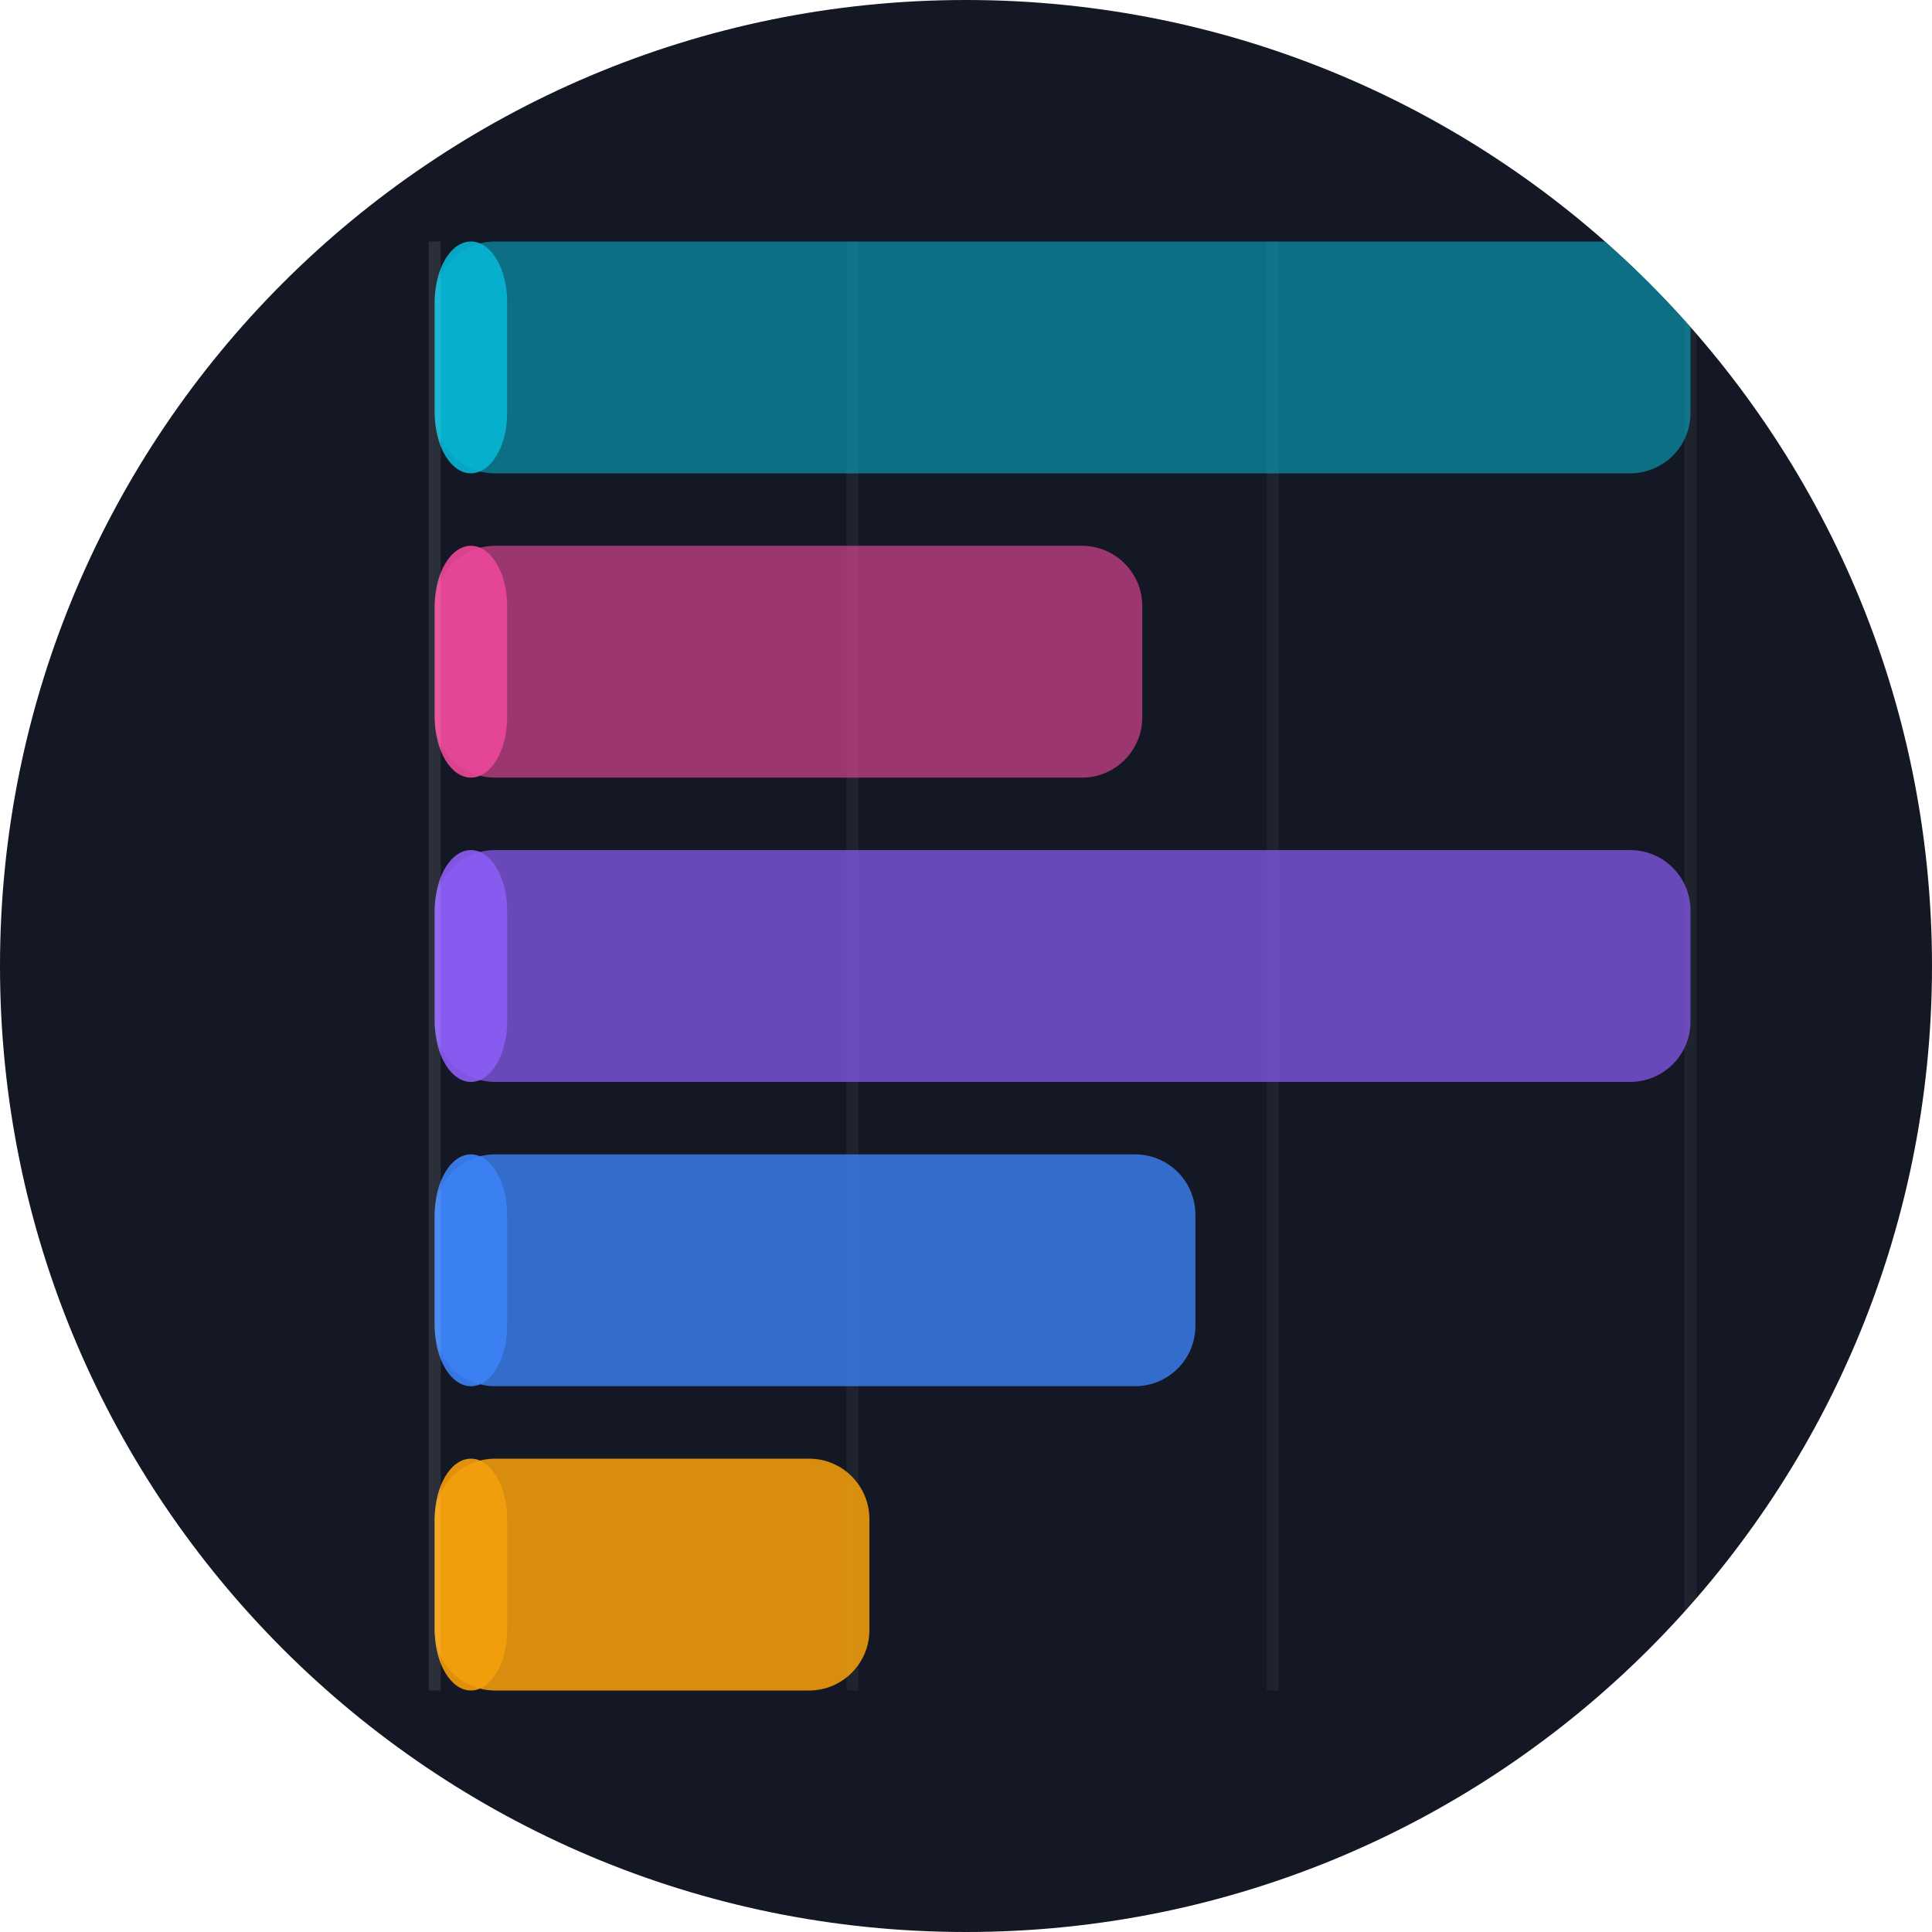
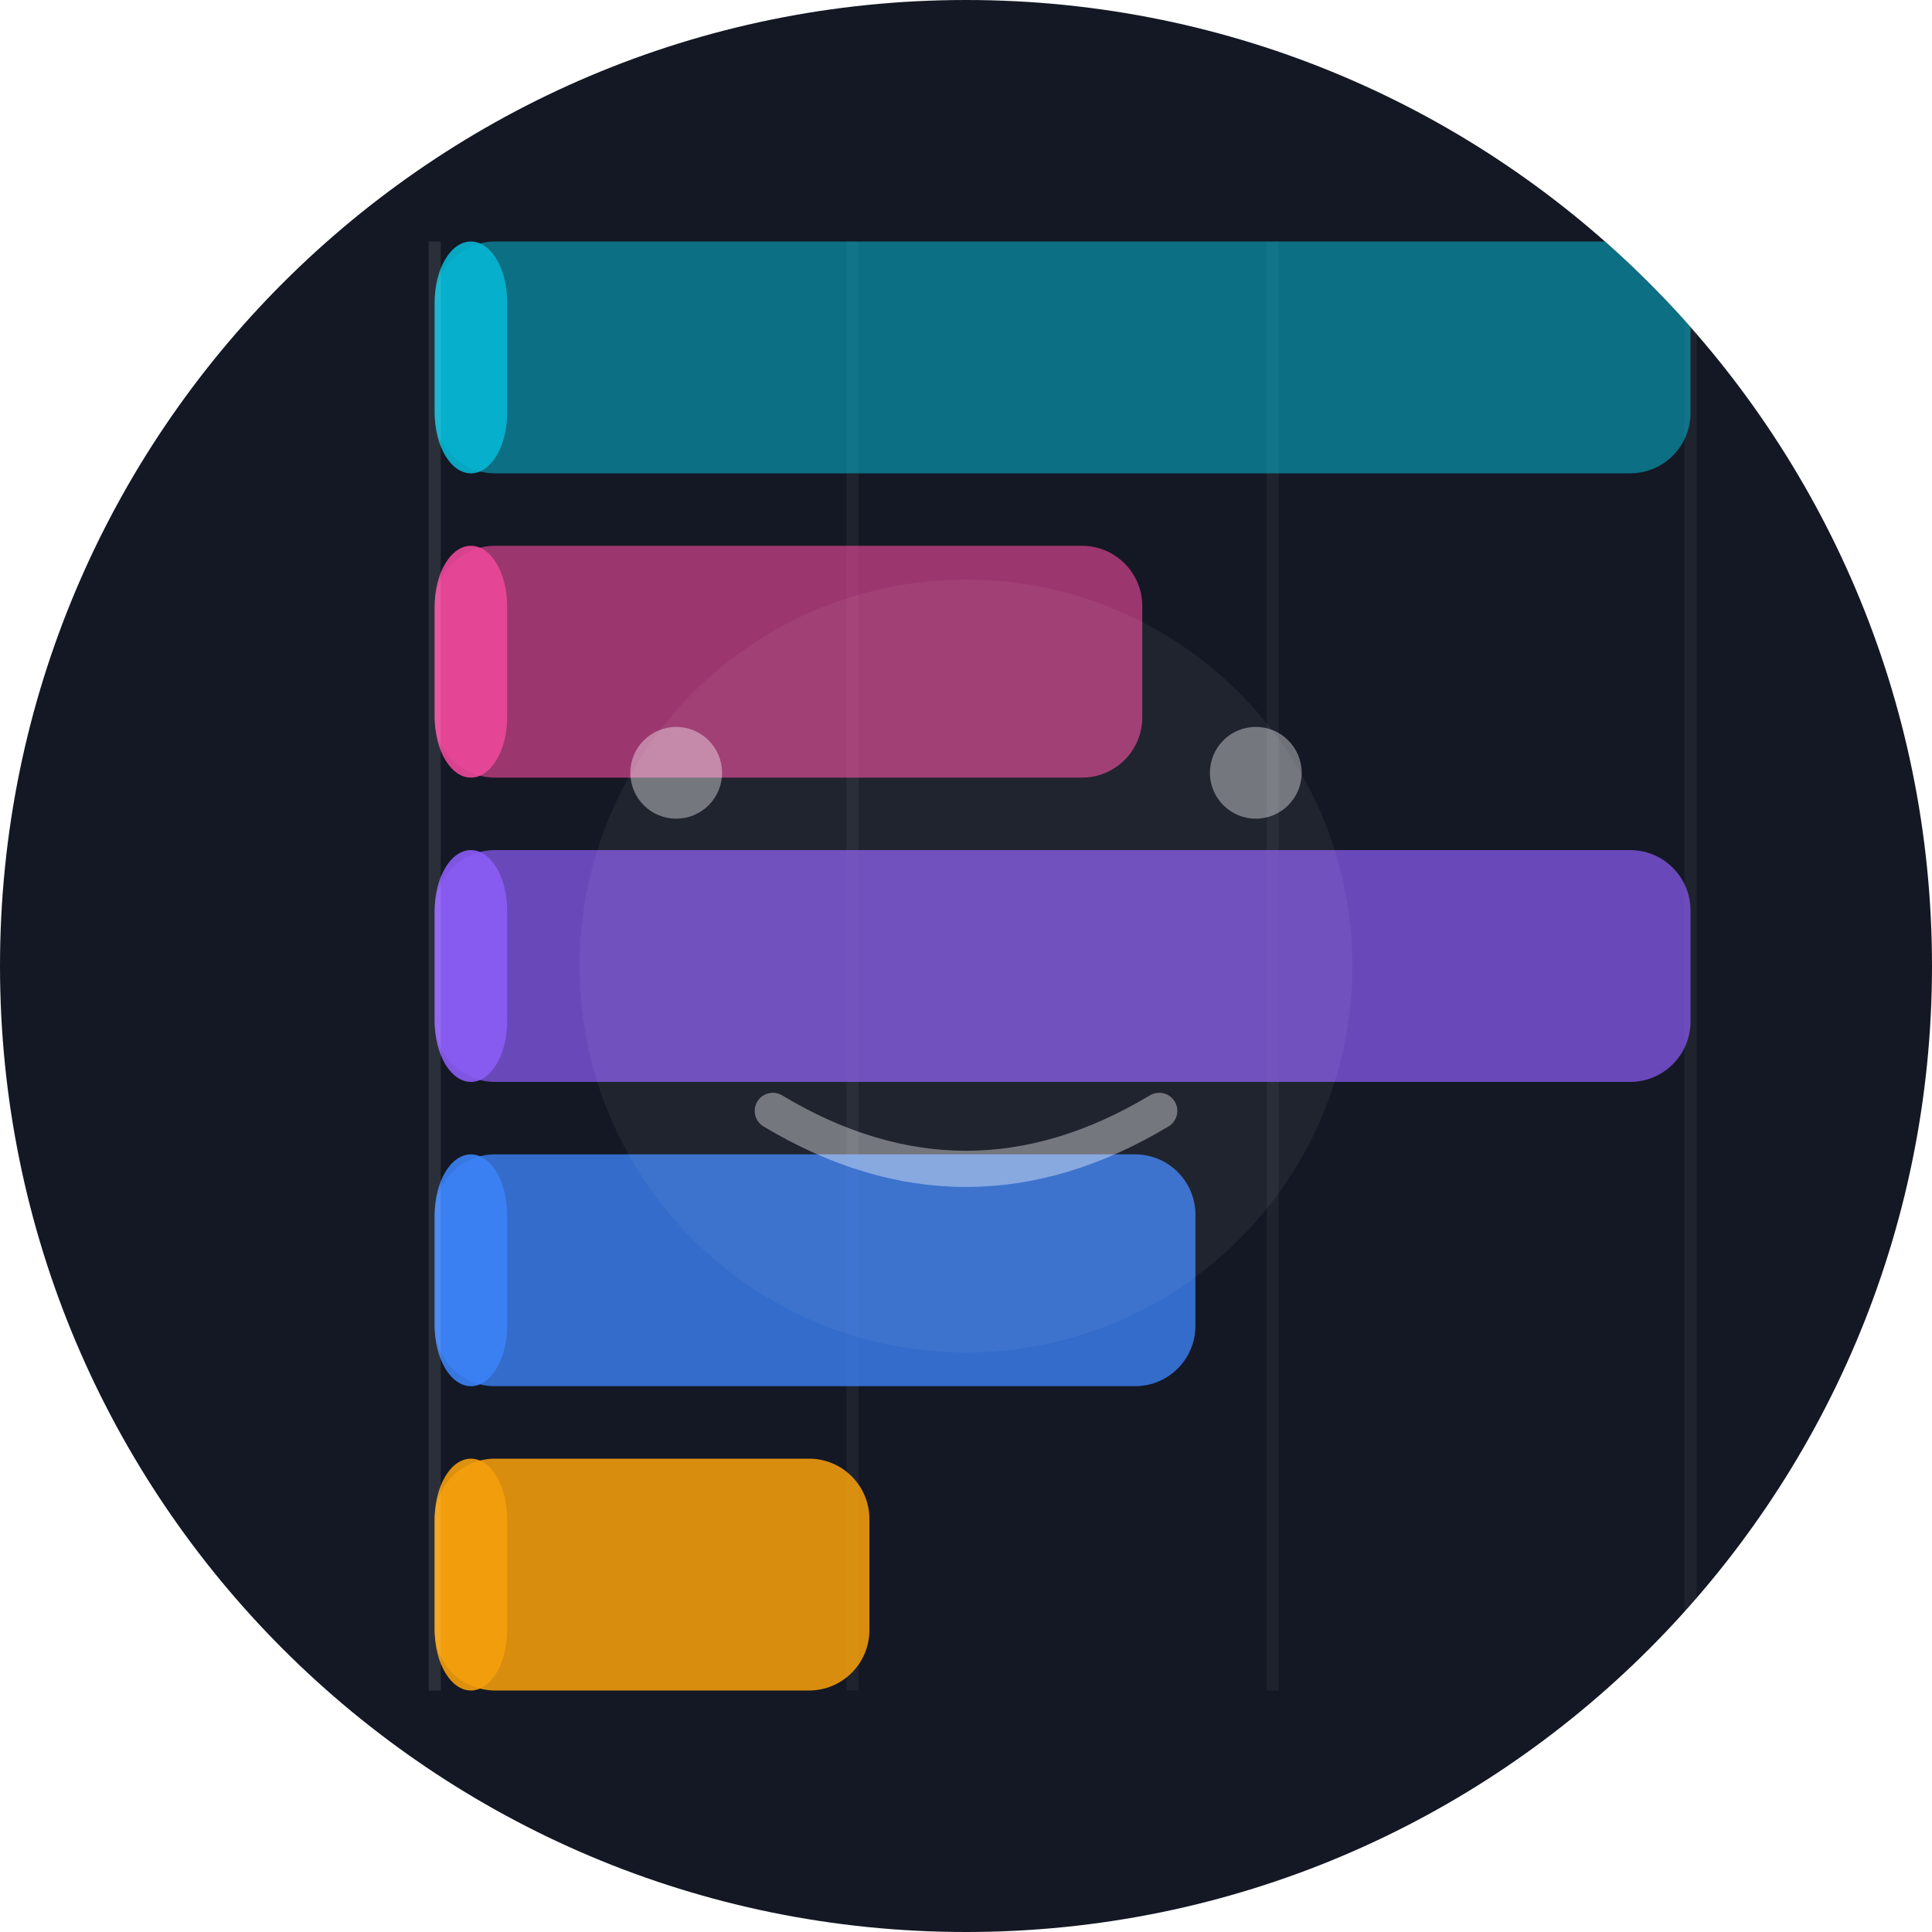
<svg xmlns="http://www.w3.org/2000/svg" viewBox="0 0 80 80" fill="none" width="40" height="40">
  <defs>
    <clipPath id="vc645088871">
      <circle cx="40" cy="40" r="40" />
    </clipPath>
  </defs>
  <g clip-path="url(#vc645088871)">
    <rect width="80" height="80" fill="#141824" />
    <line x1="35.3" y1="10" x2="35.3" y2="70" stroke="rgba(255,255,255,0.05)" stroke-width="0.5" />
    <line x1="52.7" y1="10" x2="52.7" y2="70" stroke="rgba(255,255,255,0.05)" stroke-width="0.5" />
    <line x1="70.0" y1="10" x2="70.0" y2="70" stroke="rgba(255,255,255,0.05)" stroke-width="0.5" />
    <rect x="18.0" y="10.0" width="52.0" height="9.6" rx="2.5" fill="#06b6d4" opacity="0.55" />
    <rect x="18.0" y="10.0" width="3" height="9.6" rx="2.5" fill="#06b6d4" opacity="0.9" />
    <rect x="18.0" y="22.6" width="29.3" height="9.6" rx="2.5" fill="#ec4899" opacity="0.63" />
    <rect x="18.0" y="22.6" width="3" height="9.6" rx="2.5" fill="#ec4899" opacity="0.9" />
    <rect x="18.0" y="35.2" width="52.0" height="9.6" rx="2.5" fill="#8b5cf6" opacity="0.71" />
    <rect x="18.0" y="35.2" width="3" height="9.6" rx="2.5" fill="#8b5cf6" opacity="0.9" />
    <rect x="18.0" y="47.8" width="31.5" height="9.6" rx="2.5" fill="#3b82f6" opacity="0.79" />
    <rect x="18.0" y="47.8" width="3" height="9.6" rx="2.5" fill="#3b82f6" opacity="0.9" />
    <rect x="18.0" y="60.4" width="18.0" height="9.6" rx="2.5" fill="#f59e0b" opacity="0.87" />
    <rect x="18.0" y="60.4" width="3" height="9.6" rx="2.5" fill="#f59e0b" opacity="0.9" />
    <line x1="18" y1="10" x2="18" y2="70" stroke="rgba(255,255,255,0.1)" stroke-width="0.5" />
+     <g opacity="0.85">
+       <circle cx="40" cy="40" r="16" fill="rgba(255,255,255,0.06)" />
+       <circle cx="28.0" cy="32.0" r="1.9" fill="rgba(255,255,255,0.45)" />
+       <circle cx="52.0" cy="32.0" r="1.9" fill="rgba(255,255,255,0.45)" />
+       <path d="M32.0 46.0 Q40 50.8 48.0 46.0" fill="none" stroke="rgba(255,255,255,0.45)" stroke-width="1.5" stroke-linecap="round" />
+     </g>
  </g>
</svg>
